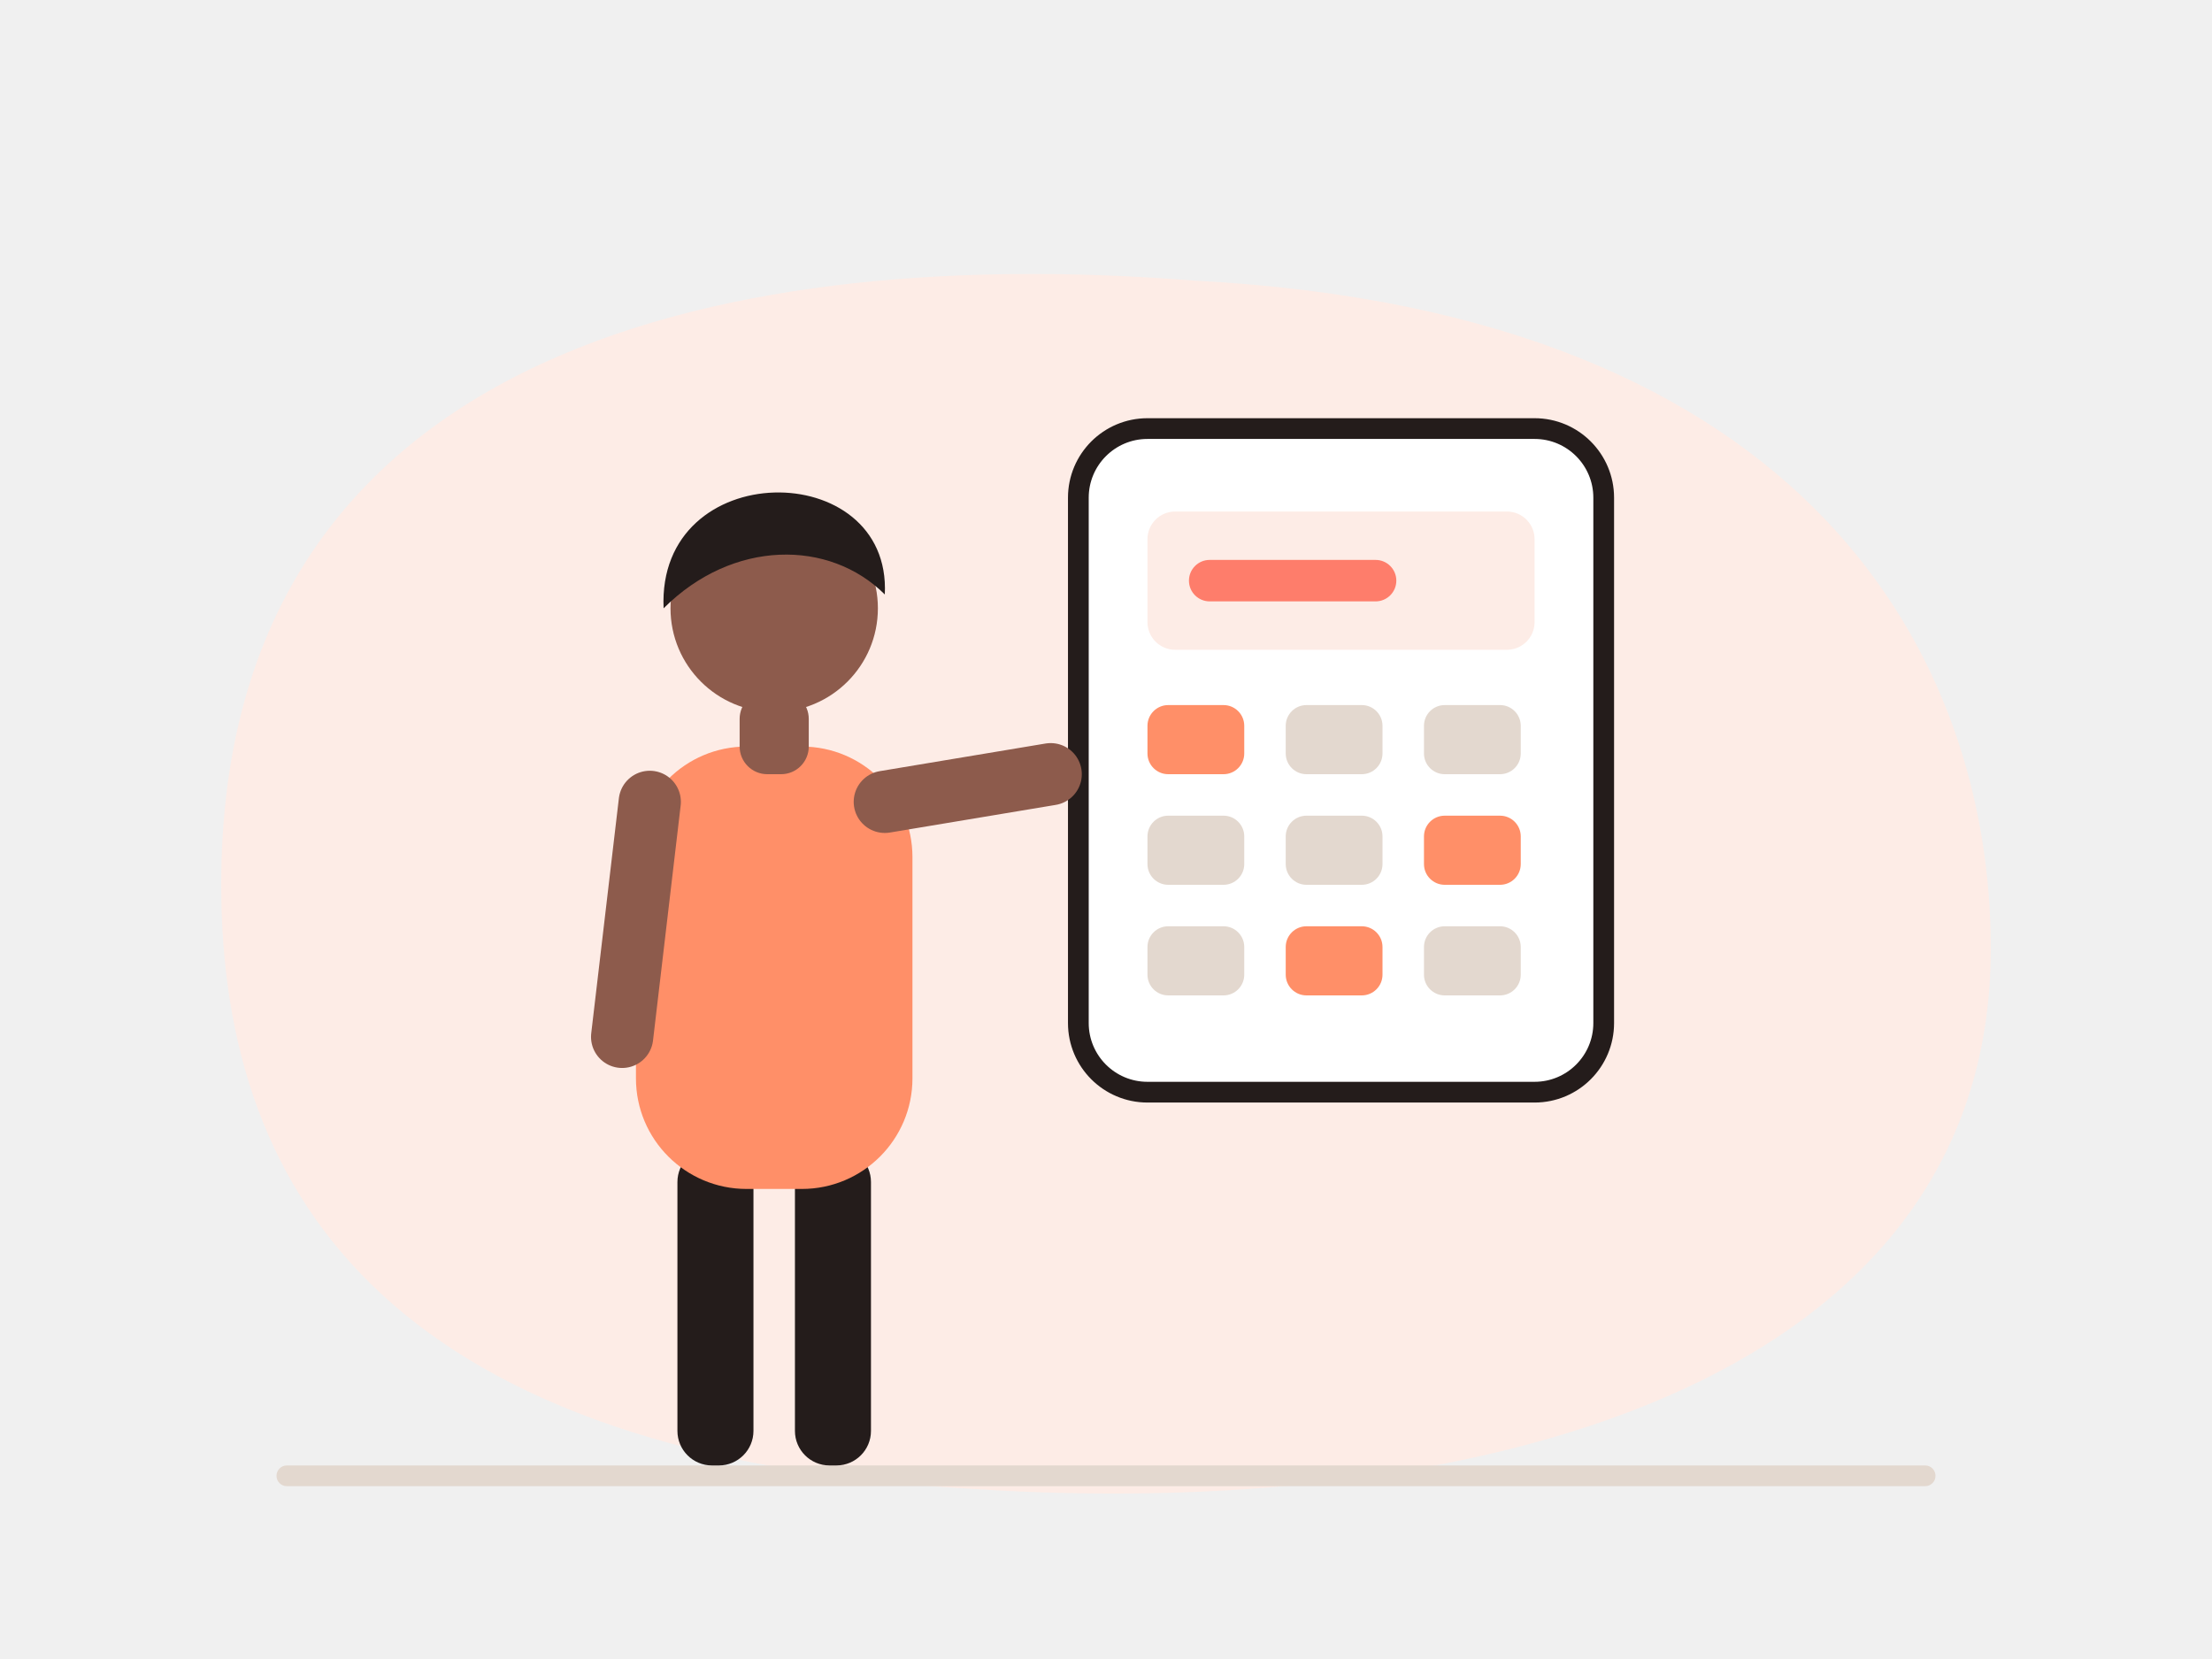
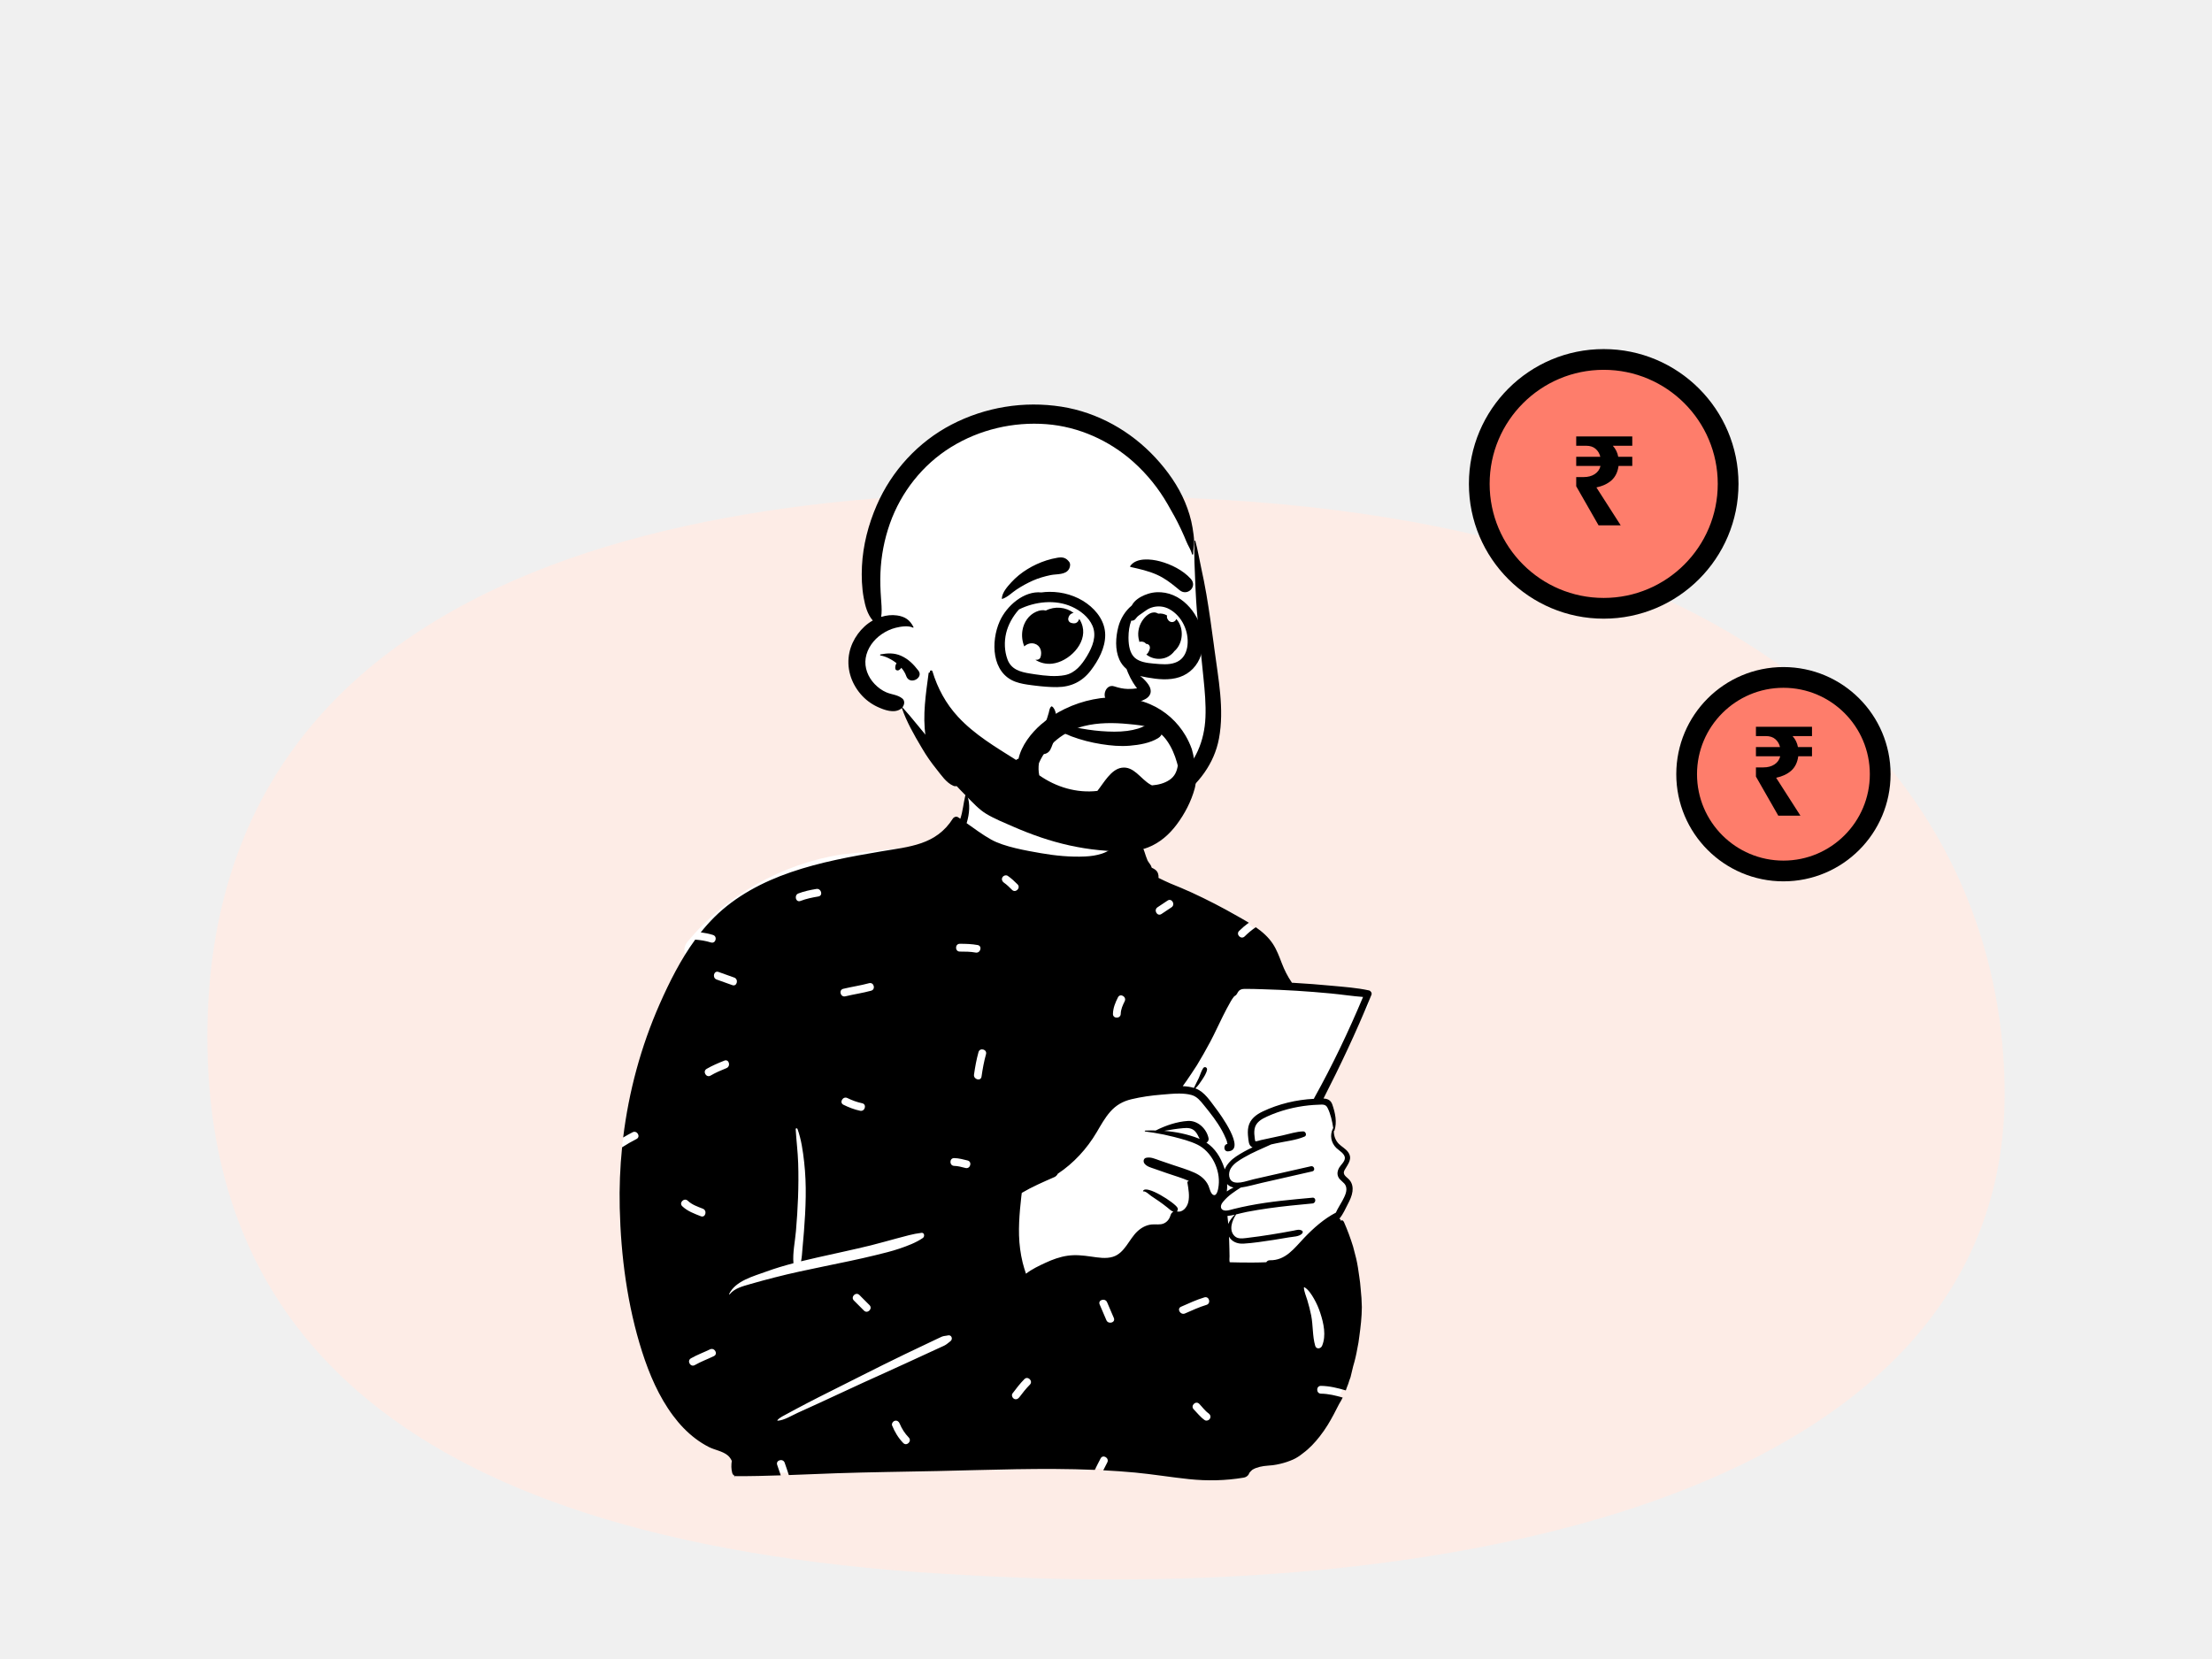
<svg xmlns="http://www.w3.org/2000/svg" width="320" height="240" viewBox="0 0 320 240">
-   <path fill="#fdece6" d="M32 128c0-82.8 83.2-92 140.8-87.4C262.4 45.2 288 95.8 288 137.2c0 64.4-76.8 82.8-147.2 78.2C57.6 210.8 32 174 32 128" />
-   <rect width="240" height="3" x="40" y="212" fill="#e3d8cf" rx="1.5" />
-   <rect width="76" height="96" x="156" y="62" fill="#fff" stroke="#241c1b" stroke-width="3" rx="10" />
-   <rect width="56" height="20" x="166" y="74" fill="#fdece6" rx="4" />
-   <rect width="30" height="6" x="172" y="81" fill="#fe7d6b" rx="3" />
-   <rect width="14" height="10" x="166" y="102" fill="#ff8f68" rx="3" />
-   <rect width="14" height="10" x="186" y="102" fill="#e3d8cf" rx="3" />
-   <rect width="14" height="10" x="206" y="102" fill="#e3d8cf" rx="3" />
-   <rect width="14" height="10" x="166" y="118" fill="#e3d8cf" rx="3" />
-   <rect width="14" height="10" x="186" y="118" fill="#e3d8cf" rx="3" />
-   <rect width="14" height="10" x="206" y="118" fill="#ff8f68" rx="3" />
-   <rect width="14" height="10" x="166" y="134" fill="#e3d8cf" rx="3" />
-   <rect width="14" height="10" x="186" y="134" fill="#ff8f68" rx="3" />
-   <rect width="14" height="10" x="206" y="134" fill="#e3d8cf" rx="3" />
-   <rect width="11" height="46" x="98" y="166" fill="#241c1b" rx="5" />
-   <rect width="11" height="46" x="115" y="166" fill="#241c1b" rx="5" />
-   <rect width="40" height="64" x="92" y="108" fill="#ff8f68" rx="16" />
-   <rect width="10" height="12" x="107" y="100" fill="#8d5b4c" rx="4" />
-   <circle cx="112" cy="88" r="15" fill="#8d5b4c" />
-   <path fill="#241c1b" d="M96 88c-1-22 33-22 32-2-8-8-22-8-32 2" />
-   <path stroke="#8d5b4c" stroke-linecap="round" stroke-width="9" d="m128 116 24-4m-58 4-4 34" />
+   <path fill="#fdece6" d="M30 150c0-73.8 84.5-82 143-77.9 91 4.1 117 49.2 117 86.1 0 57.4-78 73.8-149.5 69.7C56 223.8 30 191 30 150" />
+   <circle cx="232" cy="70" r="18" fill="#fe7d6b" stroke="#000" stroke-width="3" />
+   <text x="232" y="76" font-family="Sora, sans-serif" font-size="18" font-weight="700" text-anchor="middle">₹</text>
+   <circle cx="258" cy="112" r="14" fill="#fe7d6b" stroke="#000" stroke-width="3" />
+   <text x="258" y="118" font-family="Sora, sans-serif" font-size="18" font-weight="700" text-anchor="middle">₹</text>
+   <svg width="160" height="216" x="64" y="24" viewBox="0 0 240 324">
+     <g fill="none" fill-rule="evenodd">
+       <path fill="#fff" d="M181.079 176.597c-1.842-7.143-3.535-10.172-6.806-12.655-3.06-2.322-7.526-4.273-14.044-5.698-6.788-1.187-6.98-4.716-8.682-10.387-.496-1.705-2.957-2.159-4.019-.93a5 5 0 0 0-.467-.443c.144-.813-1.04-3.144-1-3.922.413-8.118-2.242-12.195-8.868-13.71-1.442-.33-11.23-.524-12.635-.136-6.143 1.699-12.19 7.092-11.265 13.59-1.928 2.52-3.815 4.058-6.79 4.87-6.62.841-13.24 1.589-19.862 2.229-12.963 2.033-25.116 8.896-33.423 18.904-.766.924-.987 2.178-.311 3.163-.53 2.27-3.512 7.774-1.165 9.33-3.858 9.228-12.735 27.066-12.753 32.163-.069 21.408 2.244 49.275 23.365 61.122.846.832.967 1.752 1.333 2.99.929 3.897 4.301 6.682 7.993 6.455 18.184.404 35.796-1.815 53.98-1.922 8.02-.047 17.663 1.15 24.63 1.947s13.998.093 20.683-1.947c.564.888 1.704 1.405 2.86 1.15 6.93-1.377 12.535-5.649 17.416-10.318 1.491-2.714 7.317-10.447 5.001-13.138 2.1-8.876 1.99-18.412-1.74-26.863.529-1.55-.435-3.252 0-4.851.315-1.158 1.121-1.637 1.527-2.783.571-1.613-.05-3.778-.693-5.424-.263-.82.485-1.703.693-2.54.986-3.95-1.272-3.601-2.9-6.24.023-.009.447-1.893.445-1.884.25-1.345-.375-3.07-.92-4.192-.368-.76-1.157-1.234-1.941-1.147.79-2.68 1.788-4.91 2.861-7.493 1.898-4.551 4.302-8.91 7.028-13.03 1.116-1.687-.383-3.641-2.19-3.756a110.4 110.4 0 0 1-17.341-2.504" />
+       <path fill="#000" d="M164.013 211.018c-2.338-.918-4.857-1.425-7.388-1.621 1.363-.24 2.73-.47 4.107-.588.962-.082 1.853-.074 2.575.655.482.486.708 1.112 1.025 1.687a7 7 0 0 0-.319-.133m25.103-8.577c-3.83.195-7.665 1.106-11.13 2.756-1.417.676-2.702 1.653-3.078 3.259-.19.82-.143 1.668-.042 2.496.076.628.095 1.429.64 1.854q.14.106.296.167a26 26 0 0 0-3.577 1.984c-.988.653-2.005 1.66-2.461 2.794q-.057-.193-.114-.363c-.778-2.3-1.975-4.183-3.862-5.449.334-.15.564-.505.456-.995-.448-2.048-2.339-3.828-4.474-3.701-2.34.137-4.851.989-6.966 2.065q-1.158-.025-2.3.027c-.132.004-.125.182 0 .197a51 51 0 0 1 1.85.266c1.466.235 2.928.533 4.358.903 1.716.444 3.49.89 5.094 1.665 3.11 1.507 5.035 5.447 4.64 8.875-.066.562-.283 2.261-1.063 2.086-.66-.148-.921-1.524-1.151-2.034-.617-1.352-1.729-2.236-3.062-2.834-1.565-.704-3.24-1.18-4.863-1.733q-1.378-.473-2.76-.942c-.941-.324-1.837-.77-2.84-.544-.607.138-.677.86-.337 1.275.518.632 1.287.818 2.033 1.078l2.949 1.027c1.519.528 3.11.974 4.59 1.62l-.046.107c-.12-.034-.262.086-.238.234.221 1.368.53 2.949.187 4.318-.27 1.086-1.223 2.29-2.46 1.97a.66.66 0 0 0 .135-.767c-.49-1.049-6.913-5.187-7.486-3.65-.019.055.04.095.087.086.488-.101 1.306.732 1.696.996.564.38 1.137.752 1.695 1.143q.915.642 1.787 1.338c.457.364.8.742 1.325.926-.275.13-.493.374-.585.684-.237.81-.693 1.497-1.486 1.854-.83.372-1.766.137-2.64.228-1.192.12-2.231.687-3.1 1.497-1.823 1.703-2.738 4.705-5.288 5.51-1.523.48-3.213.177-4.755-.04-1.722-.244-3.4-.436-5.134-.182-1.66.243-3.23.818-4.747 1.52-1.422.657-2.994 1.4-4.255 2.381-.26-.8-.522-1.593-.72-2.411a28.7 28.7 0 0 1-.785-5.89c-.057-1.892.05-3.792.212-5.675.08-.941.207-1.877.287-2.818.021-.236.063-.49.095-.743 2.252-1.33 4.618-2.349 7.003-3.397l.02-.008.22-.098-.009-.012c.272-.167.463-.39.577-.639 3.437-2.28 6.31-5.393 8.453-9.024.897-1.522 1.762-3.1 2.936-4.434 1.25-1.423 2.736-2.268 4.574-2.708 2.149-.515 4.363-.824 6.564-1 1.202-.095 2.546-.243 3.856-.236.912.006 1.806.084 2.626.31 1.215.334 1.925 1.258 2.687 2.192a65 65 0 0 1 2.134 2.729c.644.885 1.253 1.8 1.781 2.76.317.575.61 1.167.858 1.777.086.216.2.461.253.685.053.226-.044.465.21.465-1.046.015-1.036 1.687.004 1.625 4.069-.236-1.76-8.183-2.612-9.29-1.206-1.569-2.45-3.615-4.381-4.344l-.085-.03c.562-.532 1.006-1.17 1.43-1.82.438-.667.96-1.432 1.103-2.225.091-.505-.536-.792-.834-.35-.433.644-.642 1.46-.966 2.168-.33.718-.73 1.397-1.048 2.122-.762-.235-1.586-.342-2.425-.378 1.058-1.433 2.867-4.198 3.085-4.553a106 106 0 0 0 2.864-5.036c.985-1.84 1.828-3.754 2.77-5.614.535-1.054 1.073-2.118 1.667-3.14a9 9 0 0 1 .674-1.021c.048-.064.11-.116.167-.176l.17-.097c.343-.196.464-.653.704-.943.385-.467.837-.521 1.416-.528 1.234-.013 2.472.036 3.703.07a221 221 0 0 1 14.948.924c2.32.221 4.64.583 6.96.756-3.143 7.471-6.629 14.807-10.575 21.888a1 1 0 0 0-.089.215m-17.442 19.248c-.507.232-1 .522-1.458.852a8.7 8.7 0 0 0 .074-1.598c.378.405.862.638 1.384.746m21.644-12.852a.1.1 0 0 0-.086.059c-.702 1.447-.408 3.064.737 4.2.6.59 1.908 1.259 1.865 2.231-.036.786-.891 1.446-1.257 2.094-.34.605-.467 1.269-.194 1.924.349.839 1.323 1.173 1.656 1.997.423 1.046-.264 2.308-.745 3.219-.448.843-1.027 1.686-1.412 2.578-2.575 1.334-4.88 3.38-6.862 5.458-2.17 2.272-4.03 4.945-7.476 4.878a.86.86 0 0 0-.763.426c-.96.045-1.92.064-2.88.068-1.686.008-3.372-.008-5.055-.061-.119-.408-.032-.962-.039-1.306-.02-1.11-.031-2.218-.078-3.327l-.038-.928c.607 1.097 1.79 1.596 3.138 1.52 2.167-.127 4.348-.482 6.494-.801a109 109 0 0 0 3.385-.56c.925-.165 2.23-.123 2.877-.865.152-.173.16-.49-.078-.606-.64-.315-1.044-.14-1.747-.004q-1.287.25-2.58.473a159 159 0 0 1-4.975.788c-.947.133-1.895.264-2.844.368-.828.089-1.762.21-2.43-.414-1.345-1.26-.59-3.371.26-4.644a.08.08 0 0 0 .011-.07c.803-.188 1.604-.407 2.402-.562a98 98 0 0 1 4.631-.767c3.182-.454 6.385-.754 9.583-1.056.792-.077.8-1.324 0-1.25-4.595.421-9.213.82-13.747 1.706a63 63 0 0 0-3.387.75c-.53.131-1.098.336-1.654.343q-.051 0-.101-.003c-1.088-.033-1.247-.965-.649-1.74q.111-.145.228-.282c1.057-1.26 2.373-2.101 3.729-2.972 1.52-.207 3.034-.668 4.521-1.006q5.507-1.256 11.018-2.509c.72-.164.414-1.272-.306-1.11l-8.367 1.897-4.081.926c-.816.183-1.834.553-2.793.686-.473.066-.932.074-1.346-.023-1.337-.317-1.405-1.989-.828-2.982.646-1.116 1.867-1.814 2.951-2.445 1.878-1.097 3.877-1.886 5.83-2.794l1.039-.229c2.015-.444 4.318-.661 6.215-1.475.568-.24.258-1.137-.304-1.124-1.473.032-3.013.555-4.452.866l-4.673 1.01c-.156.034-1.082.33-1.22.265-.09-.043-.121-.351-.15-.554-.096-.668-.166-1.37-.062-2.04.228-1.502 1.48-2.208 2.748-2.785 2.823-1.283 5.918-2.086 8.998-2.408q1.064-.11 2.134-.143c.839-.026 1.53-.174 1.954.653.668 1.302 1.036 2.976 1.255 4.462m-3.92 47.203c-.615-2.127-.447-4.4-.869-6.57a36 36 0 0 0-.838-3.323c-.261-.884-.698-1.823-.747-2.744-.003-.062.07-.097.12-.069.867.497 1.533 1.572 2.028 2.415a16.2 16.2 0 0 1 1.41 3.177c.727 2.214 1.324 4.884.386 7.114-.28.665-1.26.797-1.49 0m-19.007-28.184c.52-.05 1.04-.15 1.56-.266-.581.566-1.118 1.249-1.416 2.005a32 32 0 0 0-.184-1.737zm-4.994 44.293c-.917-.64-1.585-1.534-2.362-2.324-.764-.776.43-1.972 1.195-1.195.663.673 1.24 1.514 2.02 2.059.375.262.55.735.303 1.156-.218.372-.782.565-1.156.304m-5.111-24.59c1.673-.724 3.318-1.512 5.07-2.033 1.045-.312 1.488 1.32.448 1.63-1.612.48-3.125 1.196-4.665 1.863-.99.427-1.849-1.03-.853-1.46m-17.669-.507c-.409-1.01 1.227-1.445 1.63-.449.464 1.146.996 2.263 1.46 3.408.41 1.01-1.226 1.446-1.63.45-.463-1.146-.996-2.262-1.46-3.409m-17.439 20.167c-.272.364-.727.56-1.156.304-.36-.216-.58-.79-.303-1.157.805-1.074 1.622-2.135 2.566-3.093.765-.776 1.96.42 1.195 1.196-.843.855-1.582 1.79-2.302 2.75m-2.493-113.155c.775.53 1.455 1.174 2.118 1.837.77.77-.425 1.966-1.195 1.195-.559-.558-1.122-1.125-1.776-1.572-.378-.258-.548-.739-.304-1.157.22-.374.78-.56 1.157-.303m25.371 27.209c-.439.878-.833 1.74-.858 2.738-.027 1.088-1.717 1.089-1.69 0 .032-1.307.514-2.44 1.089-3.592.486-.975 1.943-.117 1.459.854m9.309-21.852c.909-.606 1.754.859.853 1.46l-2.19 1.46c-.909.606-1.754-.859-.854-1.46zm-40.376 38.206c-.156 1.075-1.784.615-1.63-.45.237-1.644.527-3.267.973-4.869.292-1.048 1.922-.6 1.63.45-.446 1.602-.736 3.225-.973 4.869m-5.926 19.368c-1.088-.023-1.088-1.714 0-1.69.984.02 1.952.28 2.902.517 1.056.264.606 1.894-.45 1.63-.803-.2-1.62-.44-2.452-.457m-2.188 39.015c-.374.182-.757.346-1.135.52a1466 1466 0 0 0-6.99 3.216c-3.147 1.457-6.32 2.864-9.475 4.305a1271 1271 0 0 0-9.633 4.459c-1.51.705-3.031 1.384-4.55 2.071-1.298.588-2.903 1.614-4.329 1.71-.073.006-.098-.087-.056-.135.539-.612 1.398-.969 2.106-1.367.722-.407 1.459-.79 2.192-1.178 1.528-.81 3.059-1.614 4.602-2.395 3.086-1.563 6.179-3.114 9.272-4.663 3.155-1.58 6.305-3.172 9.488-4.696a1654 1654 0 0 1 6.938-3.303c.351-.167.7-.346 1.058-.495.478-.197.84-.157 1.333-.279.802-.198 1.15.823.534 1.268-.508.366-.775.68-1.355.962m-11.283 17.338c-.173-.422.19-.935.59-1.04.48-.127.865.165 1.04.59a9.5 9.5 0 0 0 1.973 3.036c.76.78-.435 1.977-1.195 1.196-1.065-1.096-1.83-2.376-2.408-3.782m-8.3-27.14c-.771-.77.424-1.966 1.194-1.195l2.19 2.19c.771.771-.424 1.967-1.194 1.196zm-22.473-3.572c-1.575.462-3.412.886-4.486 2.23-.052.066-.14-.018-.109-.084 1.375-2.85 5.317-3.85 8.046-4.849 1.93-.707 3.91-1.292 5.908-1.816-.2-2.28.351-4.722.542-6.99.205-2.422.371-4.85.456-7.28.088-2.477.109-4.972.027-7.45-.08-2.47-.401-4.91-.542-7.371-.013-.238.318-.25.39-.053.829 2.284 1.183 4.814 1.453 7.223.278 2.48.37 4.955.335 7.45-.037 2.566-.186 5.125-.39 7.683-.098 1.212-.21 2.423-.316 3.634-.082.925-.12 1.842-.308 2.737q1.809-.442 3.616-.848c3.838-.866 7.692-1.67 11.514-2.607 1.876-.46 3.725-1.01 5.593-1.5 1.758-.46 3.614-1.018 5.42-1.224.644-.073.726.808.3 1.108-1.468 1.03-3.417 1.748-5.112 2.325-1.7.58-3.47.996-5.213 1.425-3.636.894-7.306 1.626-10.972 2.388-3.66.76-7.327 1.516-10.945 2.455-1.743.452-3.48.906-5.207 1.414m-8.63-45.234c-.941.552-1.79-.91-.853-1.46 1.227-.72 2.534-1.262 3.853-1.79 1.011-.405 1.446 1.231.449 1.63-1.185.475-2.347.973-3.45 1.62m-3.407 62.816c-.944.548-1.794-.914-.853-1.46 1.321-.766 2.768-1.277 4.137-1.947.974-.478 1.83.981.853 1.46-1.369.67-2.816 1.181-4.137 1.947m-1.533-35.657c.912.867 2.13 1.275 3.278 1.73 1 .397.562 2.032-.45 1.63-1.43-.567-2.887-1.085-4.023-2.165-.79-.751.407-1.945 1.195-1.195m10.093-48.426c1.002.394.563 2.028-.45 1.63-1.123-.44-2.284-.776-3.407-1.217-1.003-.393-.564-2.028.45-1.63 1.123.44 2.283.776 3.407 1.217M81.146 156.9c1.065-.18 1.52 1.45.45 1.631-1.329.224-2.636.487-3.895.974-1.017.393-1.453-1.242-.45-1.63 1.26-.488 2.567-.75 3.895-.975m5.882 46.832c-.977-.48-.12-1.938.853-1.46 1.025.504 2.087.894 3.206 1.132 1.065.227.611 1.857-.45 1.63-1.258-.268-2.456-.735-3.609-1.302m5.557-26.38c1.052-.288 1.497 1.344.449 1.631-1.843.505-3.741.768-5.598 1.217-1.058.257-1.506-1.374-.45-1.63 1.857-.45 3.755-.712 5.599-1.218m23.57-8.278c1.07.198.614 1.828-.45 1.63-1.131-.209-2.278-.212-3.425-.213-1.09 0-1.088-1.69 0-1.69 1.303 0 2.59.035 3.875.273m76.872 8.834a218 218 0 0 0-8.297-.634l-.385-.022q-.022-.044-.052-.086c-.904-1.328-1.57-2.655-2.147-4.156-.551-1.428-1.086-2.901-1.935-4.19-.968-1.47-2.276-2.619-3.71-3.615a17 17 0 0 0-2.414 1.996c-.777.763-1.972-.432-1.195-1.196a18.6 18.6 0 0 1 2.096-1.78c-.854-.519-1.726-1.007-2.577-1.493a128 128 0 0 0-9.784-5.04c-1.548-.717-3.116-1.353-4.694-1.997-.85-.347-1.688-.793-2.537-1.194.061-.6-.119-1.273-.58-1.668-.34-.29-.603-.398-1.009-.602q-.134-.047-.171-.062.029.006.164.05.324.149.051-.086c-.01-.342-.684-1.065-.838-1.418-.537-1.21-.704-2.492-1.496-3.595a4.16 4.16 0 0 0-4.636-1.579c-.177-1.828-.223-3.736-.912-5.368-.02-.044-.08-.063-.108-.015-.718 1.224-.78 2.587-.834 3.999a23.6 23.6 0 0 0 .17 3.997q-.164.126-.337.243a7.4 7.4 0 0 1-1.75.841c-1.174.389-2.406.558-3.638.617-3.18.152-6.456-.17-9.583-.714-3.162-.552-8.01-1.38-10.825-2.964-1.857-1.043-3.57-2.318-5.307-3.552.63-2.03.79-4.21.156-5.925-.076-.205-.397-.243-.458 0-.397 1.636-.514 3.28-1.042 4.897l-.025.072-.494-.332c-.38-.251-.898-.063-1.126.296-3.65 5.751-9.427 6.08-15.495 7.108-6.64 1.124-13.314 2.338-19.698 4.538-6.106 2.105-11.941 5.17-16.564 9.747a39 39 0 0 0-2.948 3.294c.893.113 1.78.288 2.654.563 1.036.326.591 1.958-.45 1.63-1.123-.353-2.26-.528-3.409-.615-3.14 4.299-5.59 9.173-7.707 13.97-4.062 9.198-6.706 18.994-7.923 28.967a34 34 0 0 1 2.045-1.137c.968-.493 1.823.967.853 1.46a35 35 0 0 0-3.136 1.807 106 106 0 0 0-.51 13.145c.247 10.458 1.659 21.222 4.85 31.2 1.566 4.897 3.641 9.754 6.732 13.892 1.398 1.874 2.987 3.565 4.859 4.975a19.4 19.4 0 0 0 2.878 1.811c1.303.668 3.002.888 4.126 1.833.37.31.654.72.87 1.183-.125.88-.14 1.76.101 2.64a.94.94 0 0 0 .54.606q.004.115.003.222c0 .034.051.043.057.009l.032-.199q.125.041.258.04c3.209.013 6.422-.066 9.636-.175-.249-.761-.518-1.516-.776-2.278-.351-1.034 1.282-1.474 1.63-.449.302.89.618 1.773.899 2.666 3.443-.128 6.885-.282 10.32-.395 7.308-.244 14.614-.324 21.924-.478 11.351-.24 22.786-.734 34.155-.252.393-.834.833-1.65 1.25-2.473.492-.972 1.95-.116 1.46.853-.29.572-.59 1.137-.876 1.708 2.302.12 4.603.278 6.898.494 3.917.367 7.796 1.02 11.709 1.426 3.978.414 7.87.34 11.816-.317.71-.118 1.128-.547 1.301-1.08a.03.03 0 0 0 .015-.013c.203-.236.393-.433.59-.604.234-.152.488-.281.785-.395a8.2 8.2 0 0 1 1.722-.427c.647-.097 1.302-.106 1.948-.186.545-.07 1.078-.174 1.61-.3a16 16 0 0 0 2.77-.922c.788-.344 1.5-.839 2.172-1.378 1.39-1.016 2.594-2.314 3.646-3.663a28 28 0 0 0 1.713-2.457c.913-1.476 1.69-3.008 2.476-4.553q.428-.688.784-1.405c-1.536-.453-3.087-.822-4.715-.848-1.088-.018-1.088-1.709 0-1.691 1.867.03 3.634.466 5.389.986q.128-.34.243-.688.313-.727.526-1.484l.254-.684q.284-1.186.572-2.376a32 32 0 0 0 .907-3.86q.28-1.285.426-2.597c.296-2.12.537-4.235.554-6.378q-.038-1.983-.254-3.952a30 30 0 0 0-.304-2.661c-.182-1.31-.361-2.608-.663-3.902l-.678-2.625a50 50 0 0 0-1.997-5.36c-.042-.11-.256-.35-.384-.353-.098-.002-.233.087-.189.206l.013.033-.13-.3c-.039-.093-.187-.279-.3-.277l-.022.002a.5.5 0 0 0 .085-.08c.758-.898 1.25-2.08 1.793-3.12.45-.858.875-1.762.998-2.732.107-.852-.038-1.691-.573-2.38-.608-.784-1.754-1.152-1.118-2.285.723-1.289 1.786-2.407.727-3.872-.539-.746-1.392-1.156-2.026-1.805-.729-.75-1.075-1.754-1.056-2.779.044.025.103.013.124-.05.613-1.852.17-3.885-.458-5.688-.342-.978-1.067-1.247-1.91-1.295 3.65-7.134 7.067-14.38 10.111-21.795q.152-.364.3-.73c.148-.363-.164-.847-.526-.927-2.632-.577-5.374-.761-8.055-1.014" />
+       <path fill="#fff" d="M163.535 85.432c-1.912-8.064-6.092-15.568-12.785-21.633-20.14-19.919-57.125-9.107-56.957 20.91-.723 3.505-1.016 7.11-.777 10.686.1 1.525.76 3.654-.128 5.027-2 2.568-3.162 4.462-2.481 7.878.568 2.984 2.598 5.097 5.337 6.22 1.642.472 3.2 1.5 3.81 3.065 3.655 6.696 6.364 12.266 12.128 16.83 1.487 1.175 16.742 8.222 21.769 8.222 14.715 0 33.26-5.333 33.569-21.776.053-3.611-.58-7.265-.978-10.848-.967-8.176-.626-16.65-2.507-24.58" />
+       <path fill="#000" d="M163.204 81.399c.005-.1.147-.122.175-.024.547 1.941.857 3.919 1.285 5.89.412 1.9.8 3.804 1.124 5.72.611 3.615 1.126 7.24 1.605 10.874l.119.909c.832 6.395 2.206 13.057 1.004 19.489-1.025 5.489-4.463 9.912-8.893 13.155-4.194 3.071-9.28 5.042-14.33 6.162-5.42 1.203-11.844 1.562-16.254-2.414-1.765-1.592.641-4.751 2.556-3.314 4.497 3.372 10.218 2.378 15.293 1.036l.153-.04c4.454-1.187 8.937-2.986 12.473-6.02 3.91-3.356 5.842-8.012 6.065-13.12.126-2.869-.142-5.735-.43-8.587l-.032-.317c-.331-3.262-.679-6.523-1-9.786-.292-2.976-.544-5.969-.677-8.958l-.063-1.507c-.13-3.04-.304-6.123-.173-9.148m-52.741-25.255a38.8 38.8 0 0 1 23.872-3.896c7.829 1.23 15.014 5.271 20.385 11.066 2.622 2.83 4.949 6.102 6.436 9.678.74 1.776 1.318 3.629 1.626 5.532.158.978.314 1.992.344 2.983.027.919-.243 1.78-.21 2.714.004.146-.22.174-.254.034-.254-1.041-.867-1.828-1.251-2.817a39 39 0 0 0-.946-2.177l-.285-.616c-.828-1.79-1.817-3.506-2.796-5.215a37 37 0 0 0-7.46-9.215c-5.2-4.636-11.87-7.63-18.831-8.168-7.226-.56-14.555 1.163-20.725 4.98-6.17 3.816-10.836 9.749-13.259 16.58a36.6 36.6 0 0 0-2.054 10.69c-.08 1.848-.005 3.712.125 5.557l.064.88c.075 1.054.127 2.105-.03 3.135 1.112-.347 2.279-.491 3.45-.32 1.74.256 2.779.97 3.56 2.525a.09.09 0 0 1-.122.121c-1.012-.505-2.65-.239-3.72.026-1.116.276-2.12.755-3.068 1.403-1.753 1.198-3.127 3.055-3.464 5.185-.326 2.058.519 4.141 1.937 5.616.73.76 1.603 1.416 2.58 1.825 1.186.497 2.36.482 3.409 1.302.648.507.492 1.375.052 1.938 2.213 2.428 4.176 5.084 6.39 7.522a124 124 0 0 1 3.026 3.427l.367.439c.982 1.185 2.543 2.437 2.992 3.927.279.927-.714 2.14-1.717 1.718-1.539-.649-2.638-2.335-3.678-3.629l-.067-.084a35.6 35.6 0 0 1-2.944-4.239l-.291-.488c-1.601-2.693-3.188-5.486-4.209-8.445a1.6 1.6 0 0 1-.214.186c-1.47 1.046-3.608.242-5.076-.438a10.8 10.8 0 0 1-3.648-2.768c-2.155-2.528-3.148-5.802-2.428-9.083.61-2.78 2.535-5.483 5.06-6.89-1.166-1.341-1.648-3.15-1.97-4.92-.41-2.257-.491-4.571-.38-6.86.222-4.561 1.395-9.056 3.209-13.232 3.245-7.472 8.981-13.722 16.213-17.489m-15.402 49.86c1.536-.288 2.967-.357 4.449.293 1.607.705 2.737 1.87 3.789 3.235 1.196 1.553-1.87 3.249-2.643 1.188l-.022-.064c-.207-.61-.578-1.2-1.048-1.743a1.45 1.45 0 0 1-.55.515c-.269.132-.678.04-.743-.302-.071-.38.008-.84.227-1.163l.03-.044c-1.065-.857-2.347-1.484-3.489-1.686-.114-.02-.113-.208 0-.229" />
+       <path fill="#000" d="M132.112 117.319c.044-.041.114-.056.168-.022.914.578 1.022 2.523 1.033 3.646.378.098.751.21 1.105.289.75.166 1.504.31 2.257.463l.564.116c1.886.398 3.807.692 5.728.84 1.865.142 3.785.195 5.644-.046a15 15 0 0 0 2.365-.506c.912-.272 1.638-.723 2.487-1.118 2.124-.99 3.904 1.91 1.86 3.183-1.755 1.092-4.149 1.486-6.175 1.655-2.07.173-4.132-.017-6.178-.345-2.211-.354-4.377-.898-6.474-1.687a23 23 0 0 1-2.583-1.18l-.228-.122-.43-.228c-.158 1.4-.61 2.753-1.157 4.054l-.012-.023c-.3 1.026-1.38 1.66-2.454 1.208-1.261-.532-1.357-1.927-.623-2.918l.035-.046c.863-1.11 1.403-2.488 1.873-3.801.241-.673.464-1.363.658-2.051.14-.498.145-1 .537-1.361m32.5-11.154c-.748 2.26-2.378 4-4.65 4.766-2.25.758-4.754.482-7.054.072a33 33 0 0 1-1.523-.305c.417.259.785.622 1.137 1.007.52.568.993 1.167 1.137 1.878.142.706-.082 1.243-.49 1.648-.63.623-1.643.959-2.502 1.145-1.923.415-3.849.35-5.762-.076-.489-.108-.82-.37-1.006-.712-.226-.416-.245-.932-.115-1.402s.41-.904.816-1.143c.334-.198.753-.252 1.227-.094.953.317 1.9.527 2.906.552a11 11 0 0 0 1.999-.133 18 18 0 0 1-.868-1.264 15 15 0 0 1-1.087-2.114 18 18 0 0 1-.319-.814l-.08-.069a5.6 5.6 0 0 1-1.476-1.972c-.974-2.17-.815-4.863-.224-7.116.473-1.806 1.519-3.476 2.9-4.611.241-.397.4-.638.595-.84.794-.827 1.902-1.384 2.983-1.723 2.414-.757 5.043-.214 7.089 1.228 1.89 1.332 3.369 3.328 4.168 5.549.757 2.103.905 4.41.199 6.543M131.73 92.43c2.87-.024 5.792.823 8.122 2.52 2.228 1.624 3.978 4.022 3.976 6.877-.002 2.78-1.488 5.514-3.135 7.667-1.85 2.416-4.267 3.581-7.306 3.608-1.58.014-3.17-.126-4.739-.318l-.841-.106c-1.159-.15-2.33-.326-3.428-.725-5.227-1.897-5.39-8.742-3.453-13.117 1.495-3.379 5.279-6.673 9.051-6.278q.853-.12 1.753-.128m4.849 3.22c-3.595-1.615-7.964-1.132-11.45.59-1.382 1.509-2.392 3.409-2.8 5.153-.437 1.863-.373 3.869.283 5.673.8 2.204 2.773 2.75 4.9 3.088l.826.13.347.052c2.09.312 4.376.555 6.385.165 2.239-.436 3.66-2.245 4.78-4.1l.052-.088c1.162-1.943 2.135-4.307 1.16-6.535-.829-1.893-2.639-3.3-4.483-4.129m21.22.562a4.84 4.84 0 0 0-3.974-.35c-.573.196-1.068.515-1.548.873l-.192.145c-.59.454-1.142.683-1.585 1.296l-.057.082a1.01 1.01 0 0 1-.971.423c-.415 1.145-.586 2.383-.59 3.602v.161l.003.165c.026 1.44.277 3.203 1.41 4.169 1.034.88 2.599 1.092 3.996 1.214l1.077.09.286.022c1.473.102 3.087.067 4.32-.805 1.076-.76 1.583-2.049 1.714-3.322.31-3.007-1.21-6.28-3.89-7.765m-26.856.277c1.98-1.01 4.358-.757 6.035.51-.15.03-.296.066-.442.14-.38.19-.617.573-.707.98a.867.867 0 0 0 .59 1.04c.395.125.863.183 1.23-.057a1.1 1.1 0 0 0 .414-.5l.012-.03.016-.023.006-.01q0-.006-.017.02.017-.038.032-.078.024-.046.042-.096.032-.028.06-.06c.306.47.545 1 .697 1.589.974 3.782-3.023 7.707-6.594 8.1a5.6 5.6 0 0 1-3.601-.807l.028-.037c.41.074.9-.11 1.049-.568.38-1.167-.01-2.533-1.282-2.915-.818-.245-1.656.026-2.24.586a6.44 6.44 0 0 1-.392-3.524c.295-1.724 1.334-3.276 2.951-3.993.788-.35 1.466-.423 2.113-.267m20.849 2.334.06-.095c.612-.942 1.781-2.097 2.993-1.78.17.045.338.117.488.21a2.97 2.97 0 0 1 1.936.413l-.016.04-.006.02a.93.93 0 0 0 .085.651c.116.229.281.445.505.576.154.09.334.136.511.133.26-.005.489-.12.676-.294a.8.8 0 0 0 .213-.376q.138.132.268.3c1.405 1.848 1.21 4.818-.438 6.466q-.1.098-.207.188a4.1 4.1 0 0 1-2.94 1.674 4.42 4.42 0 0 1-3.174-.918.7.7 0 0 0 .194-.151 2.1 2.1 0 0 0 .43-.704l.031-.08a1 1 0 0 0 .04-.126l-.003.005.017-.039c.157-.393.094-.842-.28-1.089l-.041-.026a.86.86 0 0 0-.427-.105c-.381-.467-.95-.574-1.482-.438l-.019-.15-.007-.076c-.413-1.37-.214-2.927.593-4.23m-18.337-13.79.137-.022c1.037-.15 1.742.023 2.416.91.321.422.222 1.06 0 1.492-.718 1.395-2.693 1.106-4.023 1.383-1.299.27-2.594.639-3.81 1.174a25 25 0 0 0-3.538 1.931c-1.027.668-1.958 1.673-3.13 2.061-.053.018-.117-.03-.114-.086.084-1.334 1.198-2.559 2.06-3.509.999-1.099 2.213-2.074 3.477-2.85a19 19 0 0 1 4.174-1.918 17 17 0 0 1 2.35-.567m15.797 1.811c1.306-1.91 4.552-1.544 6.467-1.033 2.401.64 5.003 1.933 6.687 3.805 1.508 1.678-.748 3.857-2.444 2.446l-.453-.376-.29-.238c-1.302-1.064-2.591-2.026-4.178-2.736-1.86-.83-3.745-1.236-5.712-1.679-.077-.017-.122-.122-.077-.189" />
+       <path fill="#000" d="M129.449 129.598c1.71-4.008 5.444-6.954 9.742-8.032 3.156-.789 6.469-.763 9.686-.45 1.686.163 3.494.296 5.083.922 1.357.535 2.462 1.547 3.293 2.734.99 1.407 1.663 3.017 2.136 4.667q.1.352.189.709c-.206 1.245-.642 2.305-1.795 3.087-1.125.765-2.467 1.078-3.805 1.189a6 6 0 0 1-.375-.195c-2.085-1.194-3.552-4.016-6.184-3.634-2.349.341-3.895 3.298-5.292 5.031-4.483.523-8.963-.825-12.611-3.39a7.4 7.4 0 0 1-.067-2.638m33.176-3.04a17.3 17.3 0 0 0-1.346-2.901 16.5 16.5 0 0 0-7.714-6.843c-7.631-3.268-17.505-.964-23.668 4.397-2.105 1.833-4.234 4.526-4.878 7.423a1.1 1.1 0 0 0-.523.279c-4.453-2.805-9.038-5.503-12.626-9.39-2.606-2.825-4.418-6.168-5.528-9.84-.09-.303-.578-.259-.563.076l.013.234c-.047-.144-.266-.07-.283.07-.597 4.462-1.344 9.193-.656 13.678.411 2.677 1.626 4.636 3.25 6.752 1.742 2.268 3.712 4.377 5.727 6.4 1.279 1.284 2.614 2.765 4.18 3.707 1.82 1.094 3.886 1.925 5.83 2.77a76 76 0 0 0 6.027 2.346c4.087 1.383 8.311 2.34 12.609 2.759 3.441.334 7.374.698 10.672-.597 2.527-.992 4.567-2.786 6.186-4.945 1.761-2.35 3.154-5.028 3.924-7.851.8-2.933-.464-8.052-.633-8.525" />
+     </g>
+   </svg>
</svg>
